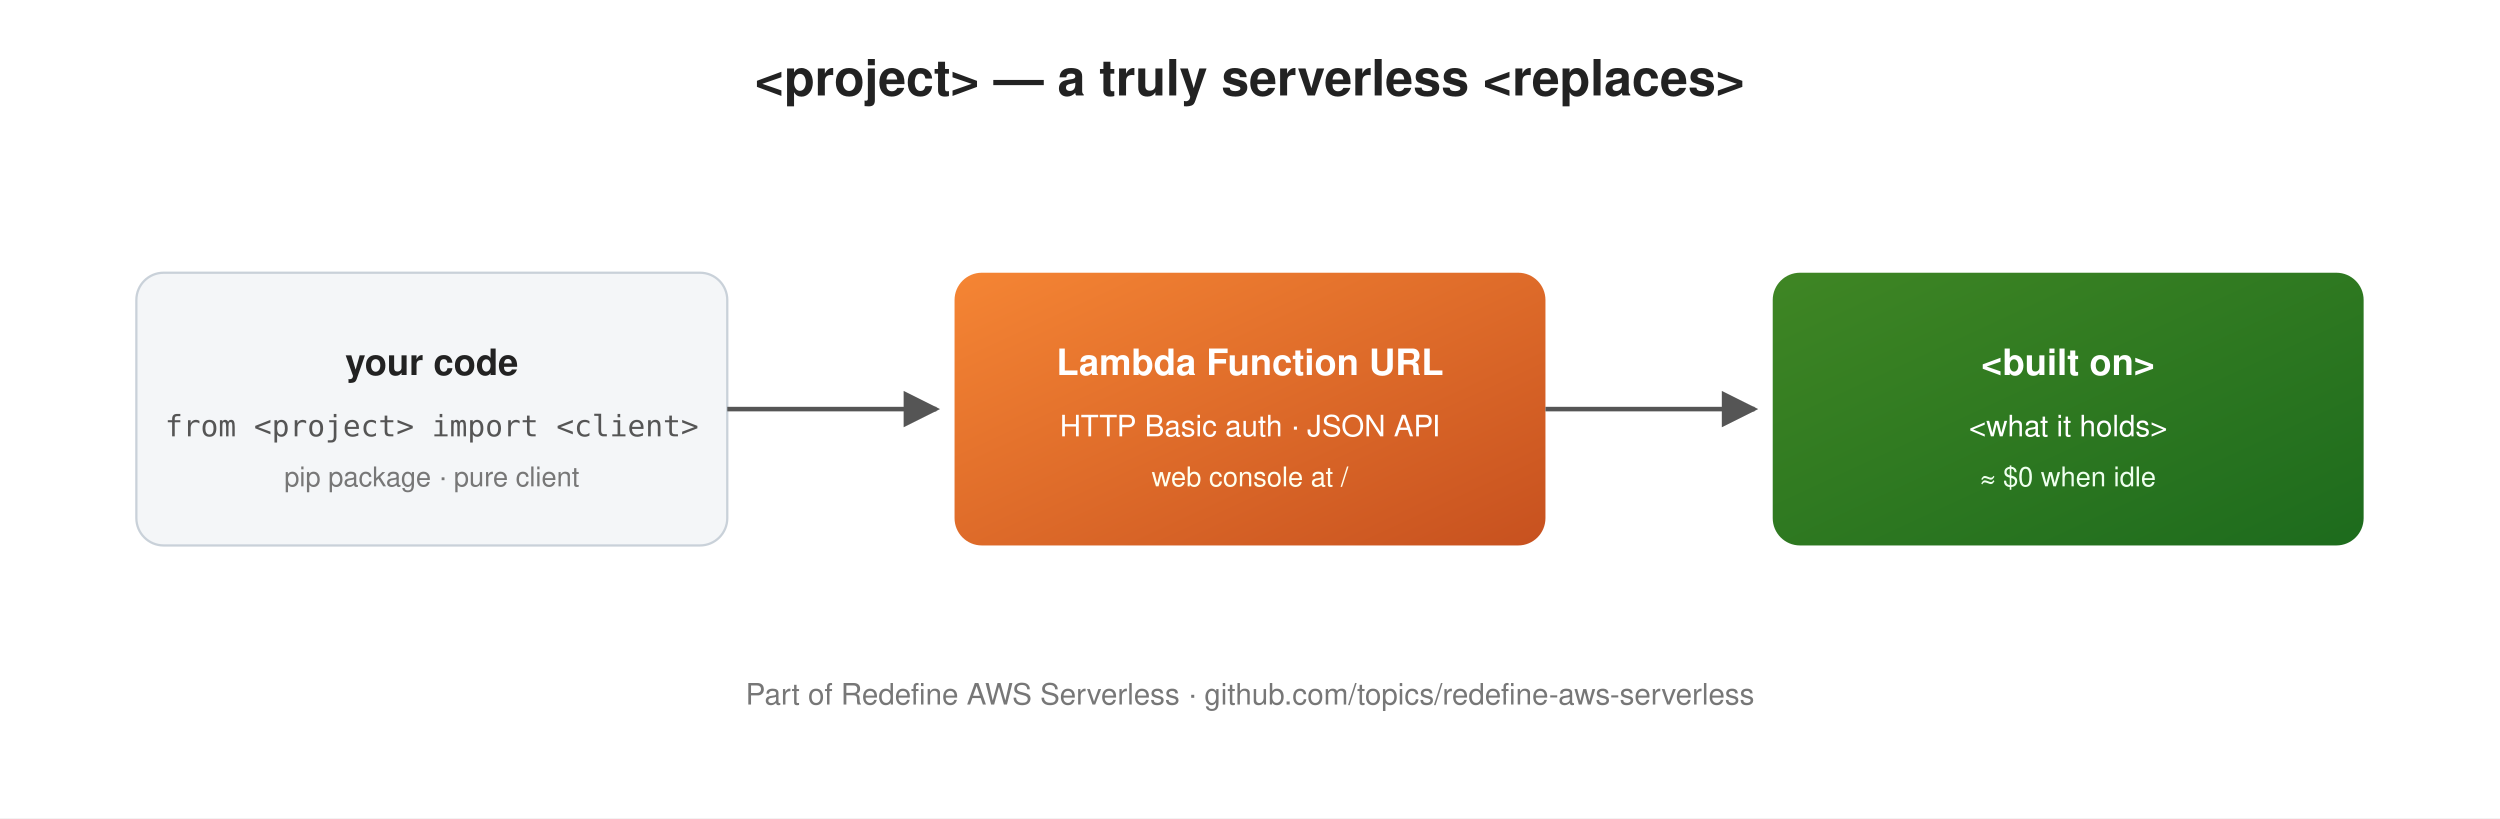
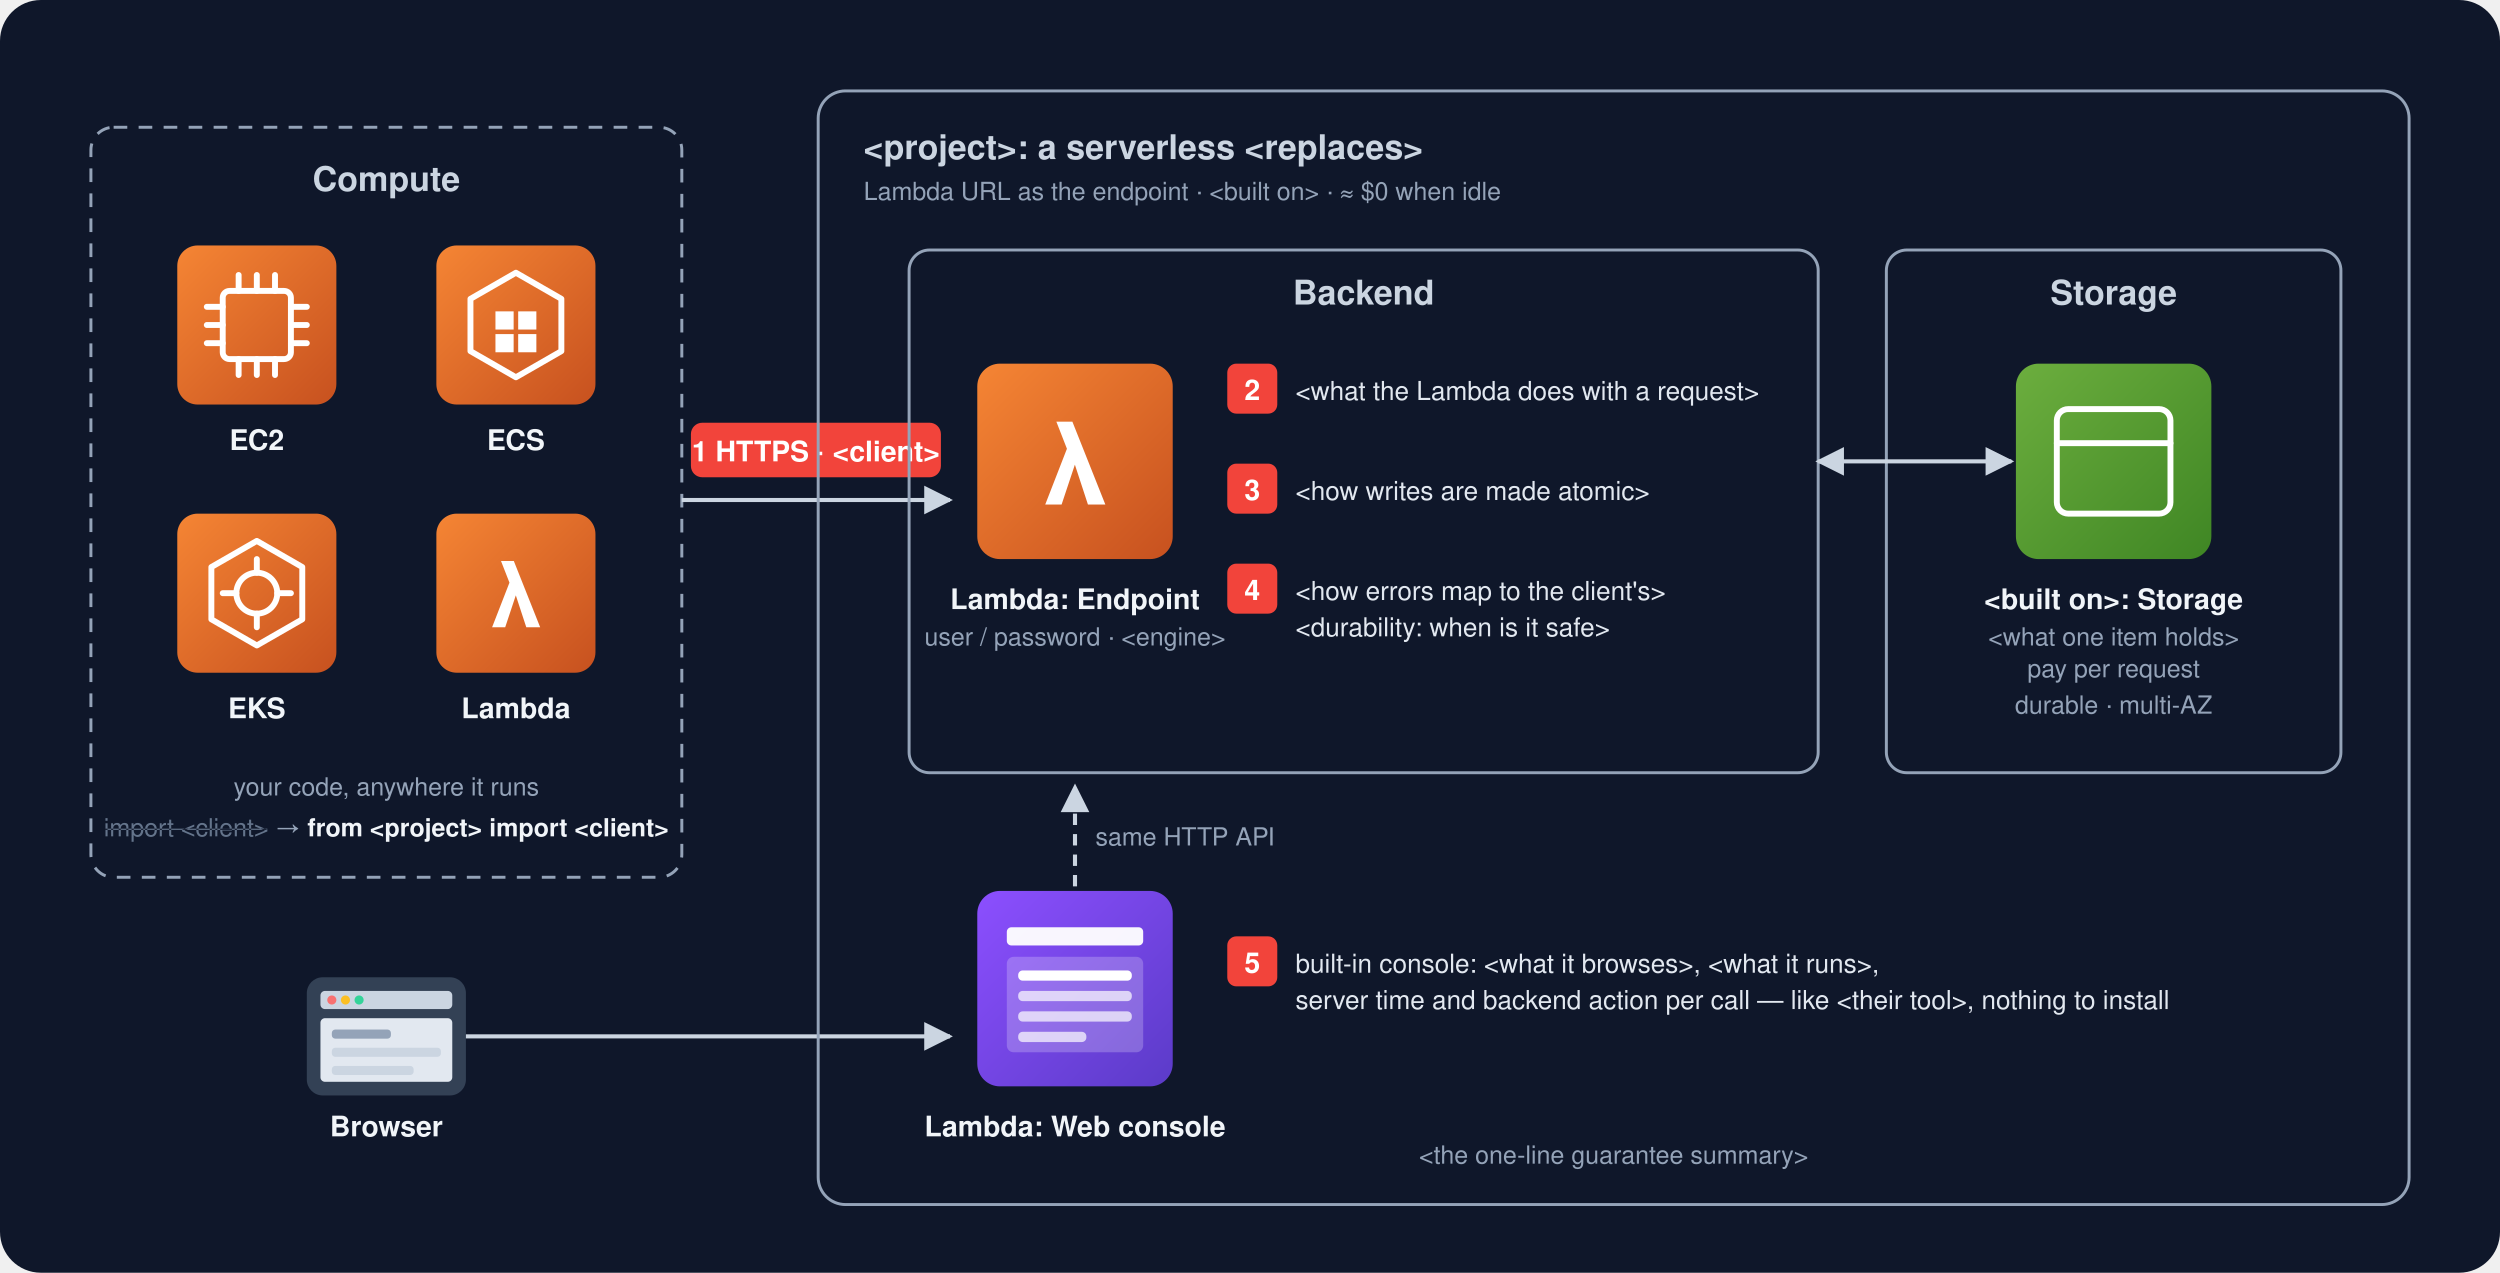
- <svg xmlns="http://www.w3.org/2000/svg" viewBox="0 0 1100 360" width="1100" height="360" font-family="-apple-system, 'Segoe UI', Helvetica, Arial, sans-serif">
+ <svg xmlns="http://www.w3.org/2000/svg" viewBox="0 0 1100 560" width="1100" height="560" font-family="-apple-system, 'Segoe UI', Helvetica, Arial, sans-serif">
  <defs>
    <linearGradient id="gCompute" x1="0" y1="0" x2="1" y2="1">
      <stop offset="0" stop-color="#F58534" />
      <stop offset="1" stop-color="#C7511F" />
    </linearGradient>
-     <linearGradient id="gStore" x1="0" y1="0" x2="1" y2="1">
-       <stop offset="0" stop-color="#3F8624" />
-       <stop offset="1" stop-color="#1D6B1D" />
+     <linearGradient id="gStorage" x1="0" y1="0" x2="1" y2="1">
+       <stop offset="0" stop-color="#6CAE3E" />
+       <stop offset="1" stop-color="#3F8624" />
    </linearGradient>
-     <marker id="arrow" viewBox="0 0 10 10" refX="9" refY="5" markerWidth="8" markerHeight="8" orient="auto">
-       <path d="M0,0 L10,5 L0,10 z" fill="#555" />
+     <linearGradient id="gConsole" x1="0" y1="0" x2="1" y2="1">
+       <stop offset="0" stop-color="#8C4FFF" />
+       <stop offset="1" stop-color="#5B3BC8" />
+     </linearGradient>
+     <marker id="arrow" viewBox="0 0 10 10" refX="9" refY="5" markerWidth="7" markerHeight="7" orient="auto-start-reverse">
+       <path d="M0,0 L10,5 L0,10 z" fill="#CBD5E1" />
    </marker>
+     <style>
+       .group  { fill: none; stroke: #94A3B8; stroke-width: 1.3; }
+       .gtitle { font-size: 15px; font-weight: 600; fill: #CBD5E1; }
+       .label  { font-size: 12.5px; font-weight: 600; fill: #F1F5F9; }
+       .sub    { font-size: 11px; fill: #94A3B8; }
+       .edge   { fill: none; stroke: #CBD5E1; stroke-width: 1.8; }
+       .callout      { fill: #F2443B; }
+       .callout-text { font-size: 12.5px; font-weight: 600; fill: #FFFFFF; }
+       .step   { font-size: 11.5px; fill: #E2E8F0; }
+       .glyph  { fill: none; stroke: #FFFFFF; stroke-width: 2.6; stroke-linejoin: round; stroke-linecap: round; }
+     </style>
  </defs>
-   <rect width="1100" height="360" fill="#ffffff" />
-   <text x="550" y="42" text-anchor="middle" font-size="22" font-weight="600" fill="#222">&lt;project&gt; — a truly serverless &lt;replaces&gt;</text>
-   <rect x="60" y="120" width="260" height="120" rx="12" fill="#f4f6f8" stroke="#c9d1d9" />
-   <text x="190" y="165" text-anchor="middle" font-size="16" font-weight="600" fill="#222">your code</text>
-   <text x="190" y="192" text-anchor="middle" font-size="13" fill="#555" font-family="Menlo, monospace">from &lt;project&gt; import &lt;client&gt;</text>
-   <text x="190" y="214" text-anchor="middle" font-size="12" fill="#777">pip package · pure client</text>
-   <rect x="420" y="120" width="260" height="120" rx="12" fill="url(#gCompute)" />
-   <text x="550" y="165" text-anchor="middle" font-size="16" font-weight="600" fill="#fff">Lambda Function URL</text>
-   <text x="550" y="192" text-anchor="middle" font-size="13" fill="#fff">HTTP Basic auth · JSON API</text>
-   <text x="550" y="214" text-anchor="middle" font-size="12" fill="#ffe">web console at /</text>
-   <rect x="780" y="120" width="260" height="120" rx="12" fill="url(#gStore)" />
-   <text x="910" y="165" text-anchor="middle" font-size="16" font-weight="600" fill="#fff">&lt;built on&gt;</text>
-   <text x="910" y="192" text-anchor="middle" font-size="13" fill="#fff">&lt;what it holds&gt;</text>
-   <text x="910" y="214" text-anchor="middle" font-size="12" fill="#efe">≈ $0 when idle</text>
-   <line x1="320" y1="180" x2="412" y2="180" stroke="#555" stroke-width="2" marker-end="url(#arrow)" />
-   <line x1="680" y1="180" x2="772" y2="180" stroke="#555" stroke-width="2" marker-end="url(#arrow)" />
-   <text x="550" y="310" text-anchor="middle" font-size="13" fill="#777">Part of Redefine AWS Serverless · github.com/topics/redefine-aws-serverless</text>
+   <rect width="1100" height="560" rx="18" fill="#0F172A" />
+   <rect x="40" y="56" width="260" height="330" rx="10" class="group" stroke-dasharray="6 5" />
+   <text x="170" y="84" text-anchor="middle" class="gtitle">Compute</text>
+   <g transform="translate(78,108)">
+     <rect width="70" height="70" rx="9" fill="url(#gCompute)" />
+     <rect x="20" y="20" width="30" height="30" rx="3" class="glyph" />
+     <path d="M27 20v-7 M35 20v-7 M43 20v-7 M27 50v7 M35 50v7 M43 50v7 M20 27h-7 M20 35h-7 M20 43h-7 M50 27h7 M50 35h7 M50 43h7" class="glyph" stroke-width="2" />
+     <text x="35" y="90" text-anchor="middle" class="label">EC2</text>
+   </g>
+   <g transform="translate(192,108)">
+     <rect width="70" height="70" rx="9" fill="url(#gCompute)" />
+     <path d="M35 12 L55 23.5 V46.5 L35 58 L15 46.5 V23.5 Z" class="glyph" />
+     <rect x="26" y="29" width="8" height="8" fill="#FFFFFF" />
+     <rect x="36" y="29" width="8" height="8" fill="#FFFFFF" />
+     <rect x="26" y="39" width="8" height="8" fill="#FFFFFF" />
+     <rect x="36" y="39" width="8" height="8" fill="#FFFFFF" />
+     <text x="35" y="90" text-anchor="middle" class="label">ECS</text>
+   </g>
+   <g transform="translate(78,226)">
+     <rect width="70" height="70" rx="9" fill="url(#gCompute)" />
+     <path d="M35 12 L55 23.5 V46.5 L35 58 L15 46.5 V23.5 Z" class="glyph" />
+     <circle cx="35" cy="35" r="9" class="glyph" />
+     <path d="M35 26v-6 M35 44v6 M26 35h-6 M44 35h6" class="glyph" stroke-width="2" />
+     <text x="35" y="90" text-anchor="middle" class="label">EKS</text>
+   </g>
+   <g transform="translate(192,226)">
+     <rect width="70" height="70" rx="9" fill="url(#gCompute)" />
+     <text x="35" y="50" text-anchor="middle" font-size="40" font-weight="700" fill="#FFFFFF">λ</text>
+     <text x="35" y="90" text-anchor="middle" class="label">Lambda</text>
+   </g>
+   <text x="170" y="350" text-anchor="middle" class="sub">your code, anywhere it runs</text>
+   <text x="170" y="368" text-anchor="middle" class="sub">
+     <tspan text-decoration="line-through" fill="#64748B">import &lt;client&gt;</tspan>  →  <tspan fill="#F1F5F9" font-weight="600">from &lt;project&gt; import &lt;client&gt;</tspan>
+   </text>
+   <path d="M300 220 L 418 220" class="edge" marker-end="url(#arrow)" />
+   <rect x="304" y="186" width="110" height="24" rx="5" class="callout" />
+   <text x="359" y="203" text-anchor="middle" class="callout-text">1  HTTPS · &lt;client&gt;</text>
+   <g transform="translate(135,430)">
+     <rect width="70" height="52" rx="7" fill="#334155" />
+     <rect x="6" y="6" width="58" height="8" rx="2" fill="#CBD5E1" />
+     <circle cx="11" cy="10" r="2" fill="#F87171" />
+     <circle cx="17" cy="10" r="2" fill="#FBBF24" />
+     <circle cx="23" cy="10" r="2" fill="#34D399" />
+     <rect x="6" y="18" width="58" height="28" rx="2" fill="#E2E8F0" />
+     <rect x="11" y="23" width="26" height="4" rx="1.5" fill="#94A3B8" />
+     <rect x="11" y="31" width="48" height="4" rx="1.5" fill="#CBD5E1" />
+     <rect x="11" y="39" width="36" height="4" rx="1.5" fill="#CBD5E1" />
+     <text x="35" y="70" text-anchor="middle" class="label">Browser</text>
+   </g>
+   <path d="M205 456 L 418 456" class="edge" marker-end="url(#arrow)" />
+   <rect x="360" y="40" width="700" height="490" rx="12" class="group" stroke="#CBD5E1" stroke-width="1.6" />
+   <text x="380" y="70" class="gtitle" font-size="18" fill="#F8FAFC">&lt;project&gt;: a serverless &lt;replaces&gt;</text>
+   <text x="380" y="88" class="sub">Lambda URL as the endpoint · &lt;built on&gt; · ≈ $0 when idle</text>
+   <rect x="400" y="110" width="400" height="230" rx="9" class="group" />
+   <text x="600" y="134" text-anchor="middle" class="gtitle" font-size="13">Backend</text>
+   <g transform="translate(430,160)">
+     <rect width="86" height="86" rx="10" fill="url(#gCompute)" />
+     <text x="43" y="62" text-anchor="middle" font-size="50" font-weight="700" fill="#FFFFFF">λ</text>
+     <text x="43" y="108" text-anchor="middle" class="label">Lambda: Endpoint</text>
+     <text x="43" y="124" text-anchor="middle" class="sub">user / password · &lt;engine&gt;</text>
+   </g>
+   <g transform="translate(540,160)">
+     <rect width="22" height="22" rx="4" class="callout" />
+     <text x="11" y="16" text-anchor="middle" class="callout-text">2</text>
+     <text x="30" y="16" class="step">&lt;what the Lambda does with a request&gt;</text>
+     <rect y="44" width="22" height="22" rx="4" class="callout" />
+     <text x="11" y="60" text-anchor="middle" class="callout-text">3</text>
+     <text x="30" y="60" class="step">&lt;how writes are made atomic&gt;</text>
+     <rect y="88" width="22" height="22" rx="4" class="callout" />
+     <text x="11" y="104" text-anchor="middle" class="callout-text">4</text>
+     <text x="30" y="104" class="step">&lt;how errors map to the client's&gt;</text>
+     <text x="30" y="120" class="step">&lt;durability: when is it safe&gt;</text>
+   </g>
+   <rect x="830" y="110" width="200" height="230" rx="9" class="group" />
+   <text x="930" y="134" text-anchor="middle" class="gtitle" font-size="13">Storage</text>
+   <g transform="translate(887,160)">
+     <rect width="86" height="86" rx="10" fill="url(#gStorage)" />
+     <rect x="18" y="20" width="50" height="46" rx="5" class="glyph" stroke-width="3" />
+     <path d="M18 35 h50" class="glyph" stroke-width="2.4" />
+     <text x="43" y="108" text-anchor="middle" class="label">&lt;built on&gt;: Storage</text>
+     <text x="43" y="124" text-anchor="middle" class="sub">&lt;what one item holds&gt;</text>
+     <text x="43" y="138" text-anchor="middle" class="sub">pay per request</text>
+     <text x="43" y="154" text-anchor="middle" class="sub">durable · multi-AZ</text>
+   </g>
+   <path d="M800 203 L 885 203" class="edge" marker-end="url(#arrow)" marker-start="url(#arrow)" />
+   <g transform="translate(430,392)">
+     <rect width="86" height="86" rx="10" fill="url(#gConsole)" />
+     <rect x="13" y="16" width="60" height="8" rx="2" fill="#FFFFFF" opacity="0.95" />
+     <rect x="13" y="29" width="60" height="42" rx="3" fill="#FFFFFF" opacity="0.22" />
+     <rect x="18" y="35" width="50" height="4.5" rx="2" fill="#FFFFFF" />
+     <rect x="18" y="44" width="50" height="4.5" rx="2" fill="#FFFFFF" opacity="0.7" />
+     <rect x="18" y="53" width="50" height="4.5" rx="2" fill="#FFFFFF" opacity="0.7" />
+     <rect x="18" y="62" width="30" height="4.5" rx="2" fill="#FFFFFF" opacity="0.7" />
+     <text x="43" y="108" text-anchor="middle" class="label">Lambda: Web console</text>
+   </g>
+   <path d="M473 390 L 473 346" class="edge" stroke-dasharray="5 4" marker-end="url(#arrow)" />
+   <text x="482" y="372" class="sub">same HTTP API</text>
+   <rect x="540" y="412" width="22" height="22" rx="4" class="callout" />
+   <text x="551" y="428" text-anchor="middle" class="callout-text">5</text>
+   <text x="570" y="428" class="step">built-in console: &lt;what it browses&gt;, &lt;what it runs&gt;,</text>
+   <text x="570" y="444" class="step">server time and backend action per call — like &lt;their tool&gt;, nothing to install</text>
+   <text x="710" y="512" text-anchor="middle" class="sub">&lt;the one-line guarantee summary&gt;</text>
</svg>
